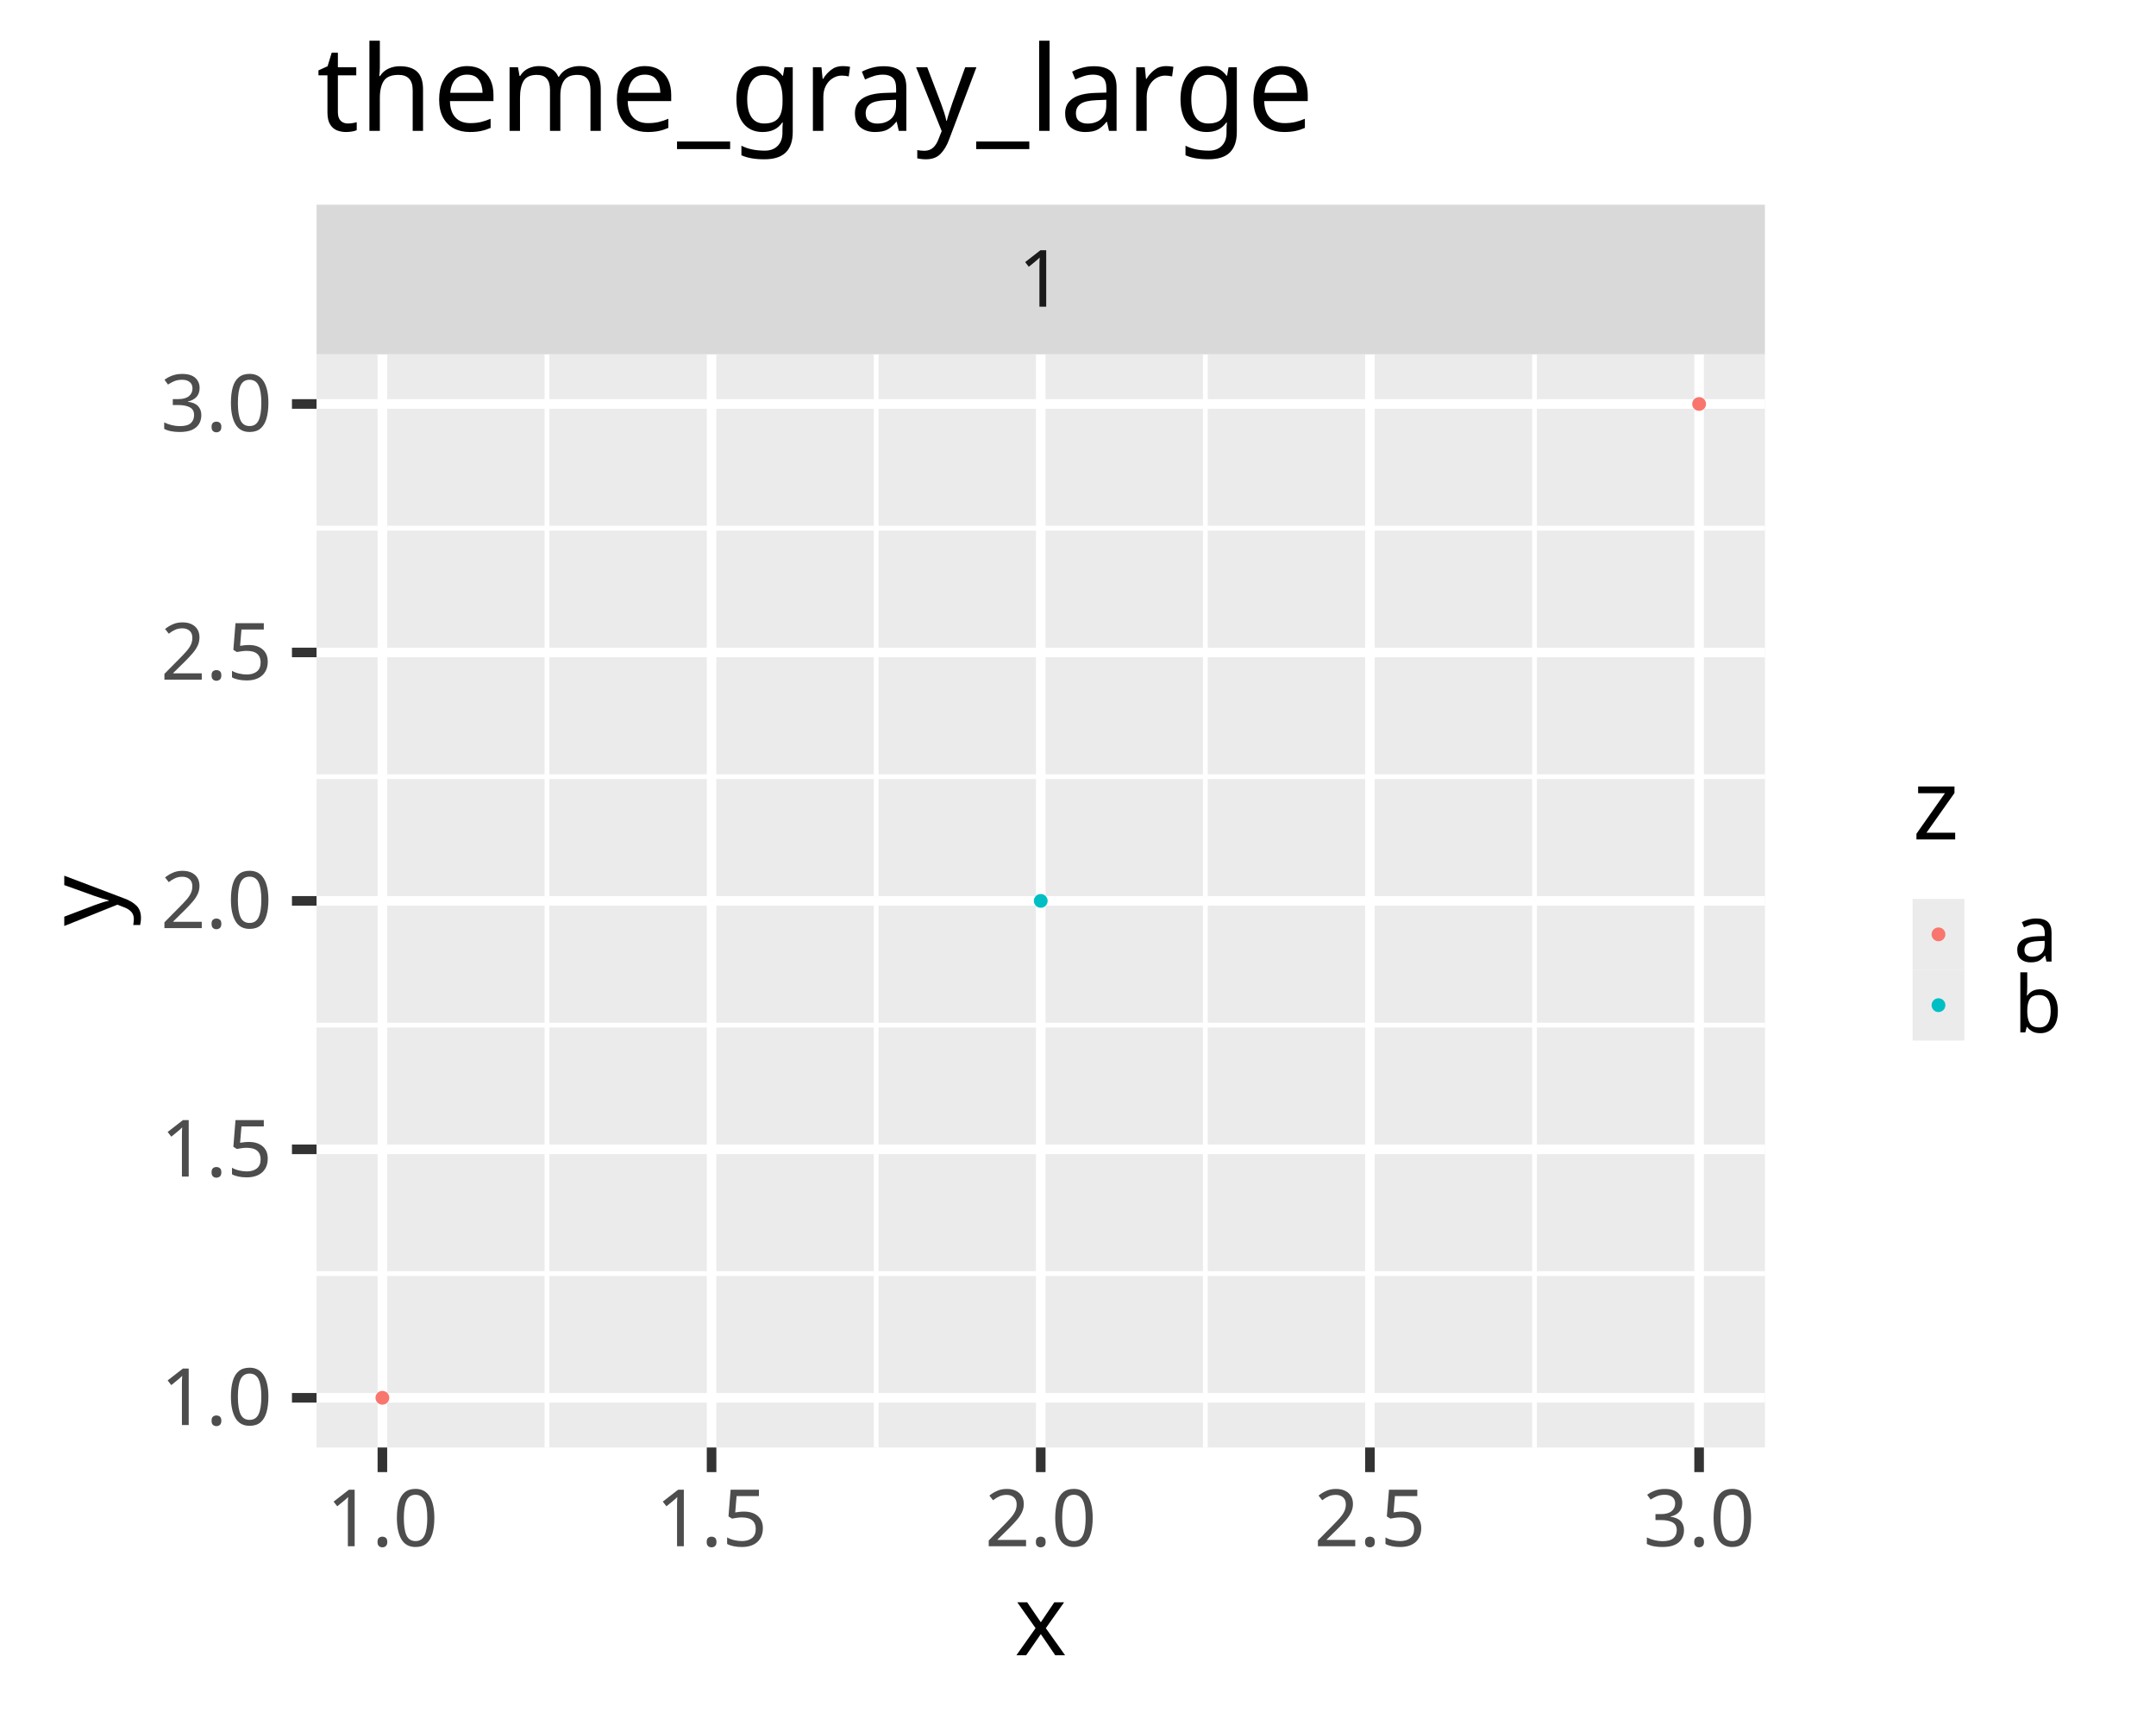
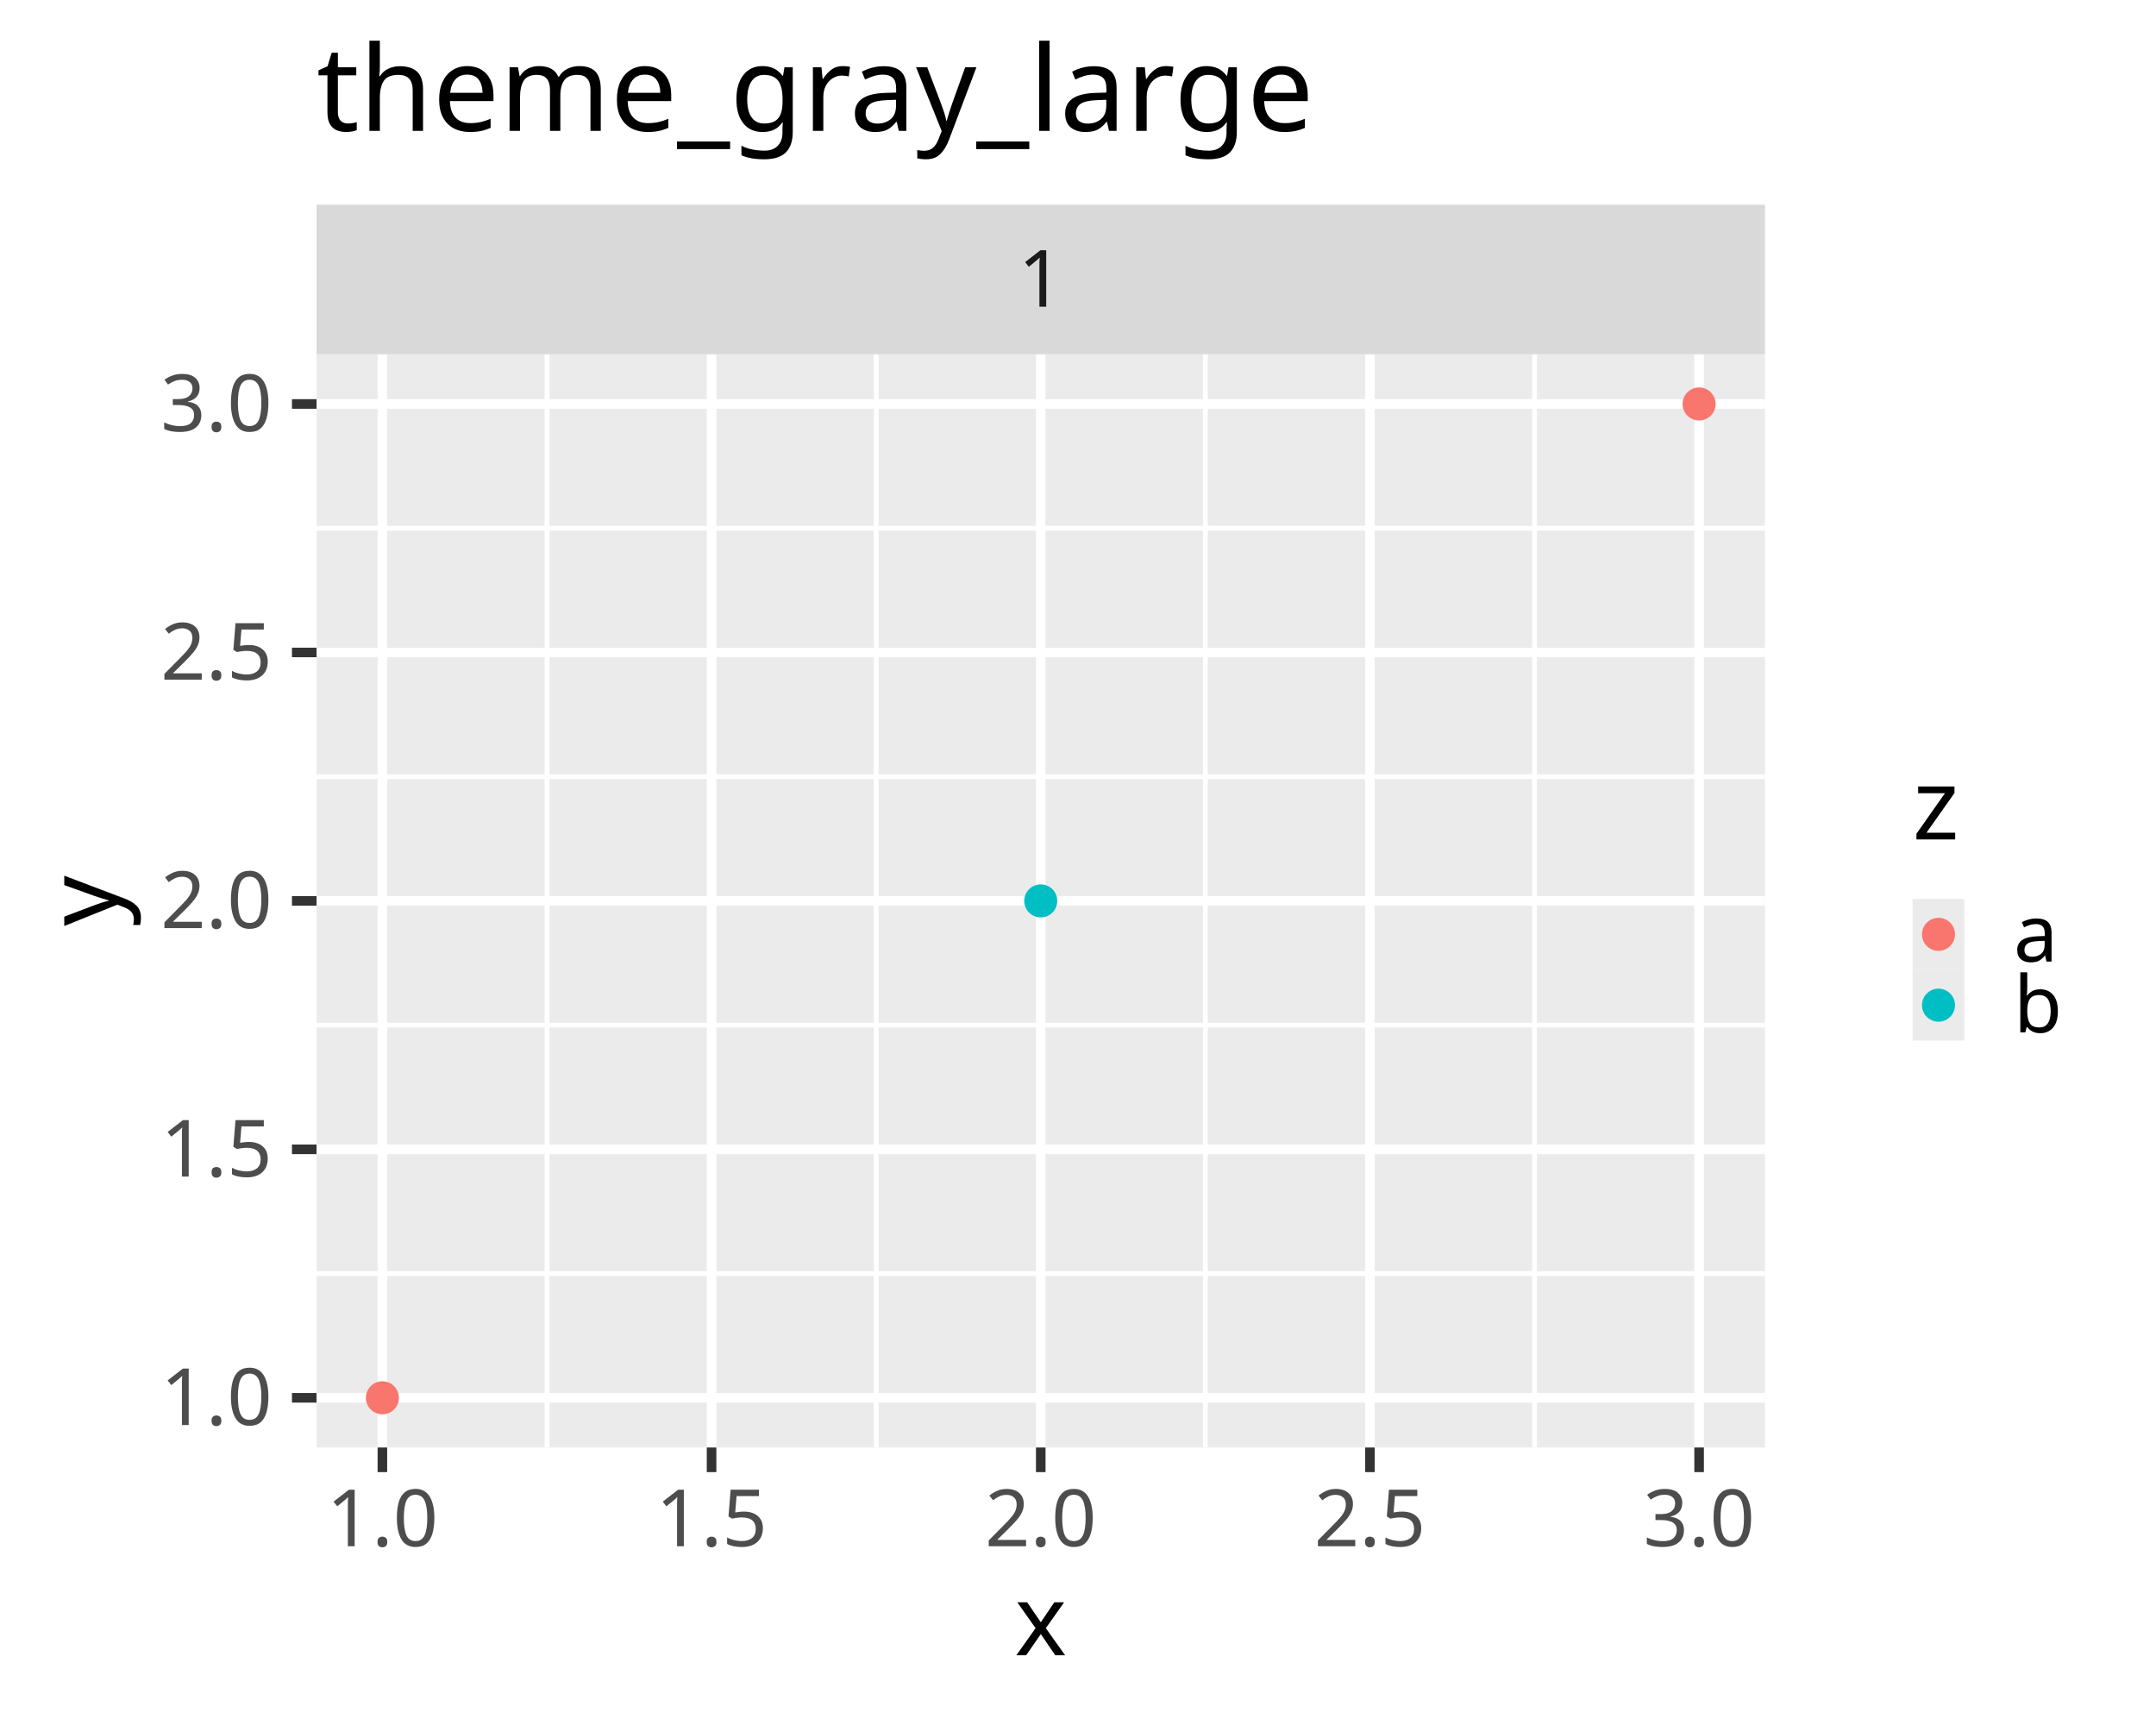
<svg xmlns="http://www.w3.org/2000/svg" class="svglite" data-engine-version="2.0" width="720.00pt" height="576.00pt" viewBox="0 0 720.00 576.00">
  <defs>
    <style type="text/css">
    .svglite line, .svglite polyline, .svglite polygon, .svglite path, .svglite rect, .svglite circle {
      fill: none;
      stroke: #000000;
      stroke-linecap: round;
      stroke-linejoin: round;
      stroke-miterlimit: 10.00;
    }
  </style>
  </defs>
  <rect width="100%" height="100%" style="stroke: none; fill: #FFFFFF;" />
  <defs>
    <clipPath id="cpMC4wMHw3MjAuMDB8MC4wMHw1NzYuMDA=">
      <rect x="0.00" y="0.00" width="720.00" height="576.00" />
    </clipPath>
  </defs>
  <g clip-path="url(#cpMC4wMHw3MjAuMDB8MC4wMHw1NzYuMDA=)">
    <rect x="-0" y="0.00" width="720.00" height="576.00" style="stroke-width: 3.20; stroke: #FFFFFF; fill: #FFFFFF;" />
  </g>
  <defs>
    <clipPath id="cpMTA1LjcxfDU4OS40MXwxMTguMzB8NDgzLjM0">
      <rect x="105.71" y="118.30" width="483.69" height="365.04" />
    </clipPath>
  </defs>
  <g clip-path="url(#cpMTA1LjcxfDU4OS40MXwxMTguMzB8NDgzLjM0)">
    <rect x="105.71" y="118.30" width="483.69" height="365.04" style="stroke-width: 3.20; stroke: none; fill: #EBEBEB;" />
    <polyline points="105.71,425.26 589.41,425.26 " style="stroke-width: 1.60; stroke: #FFFFFF; stroke-linecap: butt;" />
    <polyline points="105.71,342.30 589.41,342.30 " style="stroke-width: 1.60; stroke: #FFFFFF; stroke-linecap: butt;" />
    <polyline points="105.71,259.34 589.41,259.34 " style="stroke-width: 1.60; stroke: #FFFFFF; stroke-linecap: butt;" />
    <polyline points="105.71,176.37 589.41,176.37 " style="stroke-width: 1.60; stroke: #FFFFFF; stroke-linecap: butt;" />
    <polyline points="182.67,483.34 182.67,118.30 " style="stroke-width: 1.60; stroke: #FFFFFF; stroke-linecap: butt;" />
    <polyline points="292.60,483.34 292.60,118.30 " style="stroke-width: 1.60; stroke: #FFFFFF; stroke-linecap: butt;" />
    <polyline points="402.53,483.34 402.53,118.30 " style="stroke-width: 1.60; stroke: #FFFFFF; stroke-linecap: butt;" />
    <polyline points="512.46,483.34 512.46,118.30 " style="stroke-width: 1.60; stroke: #FFFFFF; stroke-linecap: butt;" />
    <polyline points="105.71,466.74 589.41,466.74 " style="stroke-width: 3.20; stroke: #FFFFFF; stroke-linecap: butt;" />
    <polyline points="105.71,383.78 589.41,383.78 " style="stroke-width: 3.20; stroke: #FFFFFF; stroke-linecap: butt;" />
    <polyline points="105.71,300.82 589.41,300.82 " style="stroke-width: 3.20; stroke: #FFFFFF; stroke-linecap: butt;" />
    <polyline points="105.71,217.86 589.41,217.86 " style="stroke-width: 3.20; stroke: #FFFFFF; stroke-linecap: butt;" />
    <polyline points="105.71,134.89 589.41,134.89 " style="stroke-width: 3.20; stroke: #FFFFFF; stroke-linecap: butt;" />
    <polyline points="127.70,483.34 127.70,118.30 " style="stroke-width: 3.20; stroke: #FFFFFF; stroke-linecap: butt;" />
    <polyline points="237.63,483.34 237.63,118.30 " style="stroke-width: 3.20; stroke: #FFFFFF; stroke-linecap: butt;" />
    <polyline points="347.56,483.34 347.56,118.30 " style="stroke-width: 3.20; stroke: #FFFFFF; stroke-linecap: butt;" />
    <polyline points="457.49,483.34 457.49,118.30 " style="stroke-width: 3.20; stroke: #FFFFFF; stroke-linecap: butt;" />
    <polyline points="567.42,483.34 567.42,118.30 " style="stroke-width: 3.20; stroke: #FFFFFF; stroke-linecap: butt;" />
-     <circle cx="127.70" cy="466.74" r="1.95" style="stroke-width: 0.71; stroke: #F8766D; fill: #F8766D;" />
-     <circle cx="347.56" cy="300.82" r="1.95" style="stroke-width: 0.71; stroke: #00BFC4; fill: #00BFC4;" />
-     <circle cx="567.42" cy="134.89" r="1.95" style="stroke-width: 0.71; stroke: #F8766D; fill: #F8766D;" />
+     <circle cx="127.70" cy="466.74" r="5.16" style="stroke-width: 0.71; stroke: #F8766D; fill: #F8766D;" />
+     <circle cx="347.56" cy="300.82" r="5.16" style="stroke-width: 0.71; stroke: #00BFC4; fill: #00BFC4;" />
+     <circle cx="567.42" cy="134.89" r="5.16" style="stroke-width: 0.71; stroke: #F8766D; fill: #F8766D;" />
  </g>
  <g clip-path="url(#cpMC4wMHw3MjAuMDB8MC4wMHw1NzYuMDA=)">
</g>
  <defs>
    <clipPath id="cpMTA1LjcxfDU4OS40MXw2OC4zNXwxMTguMzA=">
      <rect x="105.71" y="68.35" width="483.69" height="49.95" />
    </clipPath>
  </defs>
  <g clip-path="url(#cpMTA1LjcxfDU4OS40MXw2OC4zNXwxMTguMzA=)">
    <rect x="105.71" y="68.35" width="483.69" height="49.95" style="stroke-width: 3.20; stroke: none; fill: #D9D9D9;" />
    <text x="347.56" y="102.41" text-anchor="middle" style="font-size: 26.40px; fill: #1A1A1A; font-family: sans;" textLength="14.68px" lengthAdjust="spacingAndGlyphs">1</text>
  </g>
  <g clip-path="url(#cpMC4wMHw3MjAuMDB8MC4wMHw1NzYuMDA=)">
    <polyline points="127.70,491.56 127.70,483.34 " style="stroke-width: 3.20; stroke: #333333; stroke-linecap: butt;" />
    <polyline points="237.63,491.56 237.63,483.34 " style="stroke-width: 3.20; stroke: #333333; stroke-linecap: butt;" />
    <polyline points="347.56,491.56 347.56,483.34 " style="stroke-width: 3.20; stroke: #333333; stroke-linecap: butt;" />
    <polyline points="457.49,491.56 457.49,483.34 " style="stroke-width: 3.20; stroke: #333333; stroke-linecap: butt;" />
    <polyline points="567.42,491.56 567.42,483.34 " style="stroke-width: 3.20; stroke: #333333; stroke-linecap: butt;" />
    <text x="127.70" y="516.30" text-anchor="middle" style="font-size: 26.40px; fill: #4D4D4D; font-family: sans;" textLength="36.70px" lengthAdjust="spacingAndGlyphs">1.0</text>
    <text x="237.63" y="516.30" text-anchor="middle" style="font-size: 26.40px; fill: #4D4D4D; font-family: sans;" textLength="36.70px" lengthAdjust="spacingAndGlyphs">1.5</text>
    <text x="347.56" y="516.30" text-anchor="middle" style="font-size: 26.40px; fill: #4D4D4D; font-family: sans;" textLength="36.70px" lengthAdjust="spacingAndGlyphs">2.0</text>
    <text x="457.49" y="516.30" text-anchor="middle" style="font-size: 26.40px; fill: #4D4D4D; font-family: sans;" textLength="36.70px" lengthAdjust="spacingAndGlyphs">2.5</text>
    <text x="567.42" y="516.30" text-anchor="middle" style="font-size: 26.40px; fill: #4D4D4D; font-family: sans;" textLength="36.70px" lengthAdjust="spacingAndGlyphs">3.0</text>
    <text x="90.92" y="475.83" text-anchor="end" style="font-size: 26.40px; fill: #4D4D4D; font-family: sans;" textLength="36.70px" lengthAdjust="spacingAndGlyphs">1.0</text>
    <text x="90.92" y="392.87" text-anchor="end" style="font-size: 26.40px; fill: #4D4D4D; font-family: sans;" textLength="36.70px" lengthAdjust="spacingAndGlyphs">1.5</text>
    <text x="90.92" y="309.90" text-anchor="end" style="font-size: 26.40px; fill: #4D4D4D; font-family: sans;" textLength="36.70px" lengthAdjust="spacingAndGlyphs">2.0</text>
    <text x="90.92" y="226.94" text-anchor="end" style="font-size: 26.40px; fill: #4D4D4D; font-family: sans;" textLength="36.70px" lengthAdjust="spacingAndGlyphs">2.5</text>
    <text x="90.92" y="143.98" text-anchor="end" style="font-size: 26.40px; fill: #4D4D4D; font-family: sans;" textLength="36.70px" lengthAdjust="spacingAndGlyphs">3.0</text>
    <polyline points="97.50,466.74 105.71,466.74 " style="stroke-width: 3.20; stroke: #333333; stroke-linecap: butt;" />
    <polyline points="97.50,383.78 105.71,383.78 " style="stroke-width: 3.20; stroke: #333333; stroke-linecap: butt;" />
    <polyline points="97.50,300.82 105.71,300.82 " style="stroke-width: 3.20; stroke: #333333; stroke-linecap: butt;" />
    <polyline points="97.50,217.86 105.71,217.86 " style="stroke-width: 3.20; stroke: #333333; stroke-linecap: butt;" />
    <polyline points="97.50,134.89 105.71,134.89 " style="stroke-width: 3.20; stroke: #333333; stroke-linecap: butt;" />
    <text x="347.56" y="552.71" text-anchor="middle" style="font-size: 33.00px; font-family: sans;" textLength="16.51px" lengthAdjust="spacingAndGlyphs">x</text>
    <text transform="translate(39.15,300.82) rotate(-90)" text-anchor="middle" style="font-size: 33.00px; font-family: sans;" textLength="16.51px" lengthAdjust="spacingAndGlyphs">y</text>
    <rect x="622.28" y="237.73" width="81.28" height="126.17" style="stroke-width: 3.20; stroke: none; fill: #FFFFFF;" />
    <text x="638.72" y="280.31" style="font-size: 33.00px; font-family: sans;" textLength="16.51px" lengthAdjust="spacingAndGlyphs">z</text>
    <rect x="638.72" y="300.17" width="17.28" height="23.65" style="stroke-width: 3.20; stroke: none; fill: #EBEBEB;" />
-     <circle cx="647.36" cy="311.99" r="1.95" style="stroke-width: 0.71; stroke: #F8766D; fill: #F8766D;" />
+     <circle cx="647.36" cy="311.99" r="5.16" style="stroke-width: 0.71; stroke: #F8766D; fill: #F8766D;" />
    <rect x="638.72" y="323.82" width="17.28" height="23.65" style="stroke-width: 3.20; stroke: none; fill: #EBEBEB;" />
-     <circle cx="647.36" cy="335.64" r="1.95" style="stroke-width: 0.71; stroke: #00BFC4; fill: #00BFC4;" />
+     <circle cx="647.36" cy="335.64" r="5.16" style="stroke-width: 0.71; stroke: #00BFC4; fill: #00BFC4;" />
    <text x="672.44" y="321.08" style="font-size: 26.40px; font-family: sans;" textLength="14.68px" lengthAdjust="spacingAndGlyphs">a</text>
    <text x="672.44" y="344.73" style="font-size: 26.40px; font-family: sans;" textLength="14.68px" lengthAdjust="spacingAndGlyphs">b</text>
    <text x="105.71" y="43.69" style="font-size: 39.60px; font-family: sans;" textLength="319.24px" lengthAdjust="spacingAndGlyphs">theme_gray_large</text>
  </g>
</svg>
